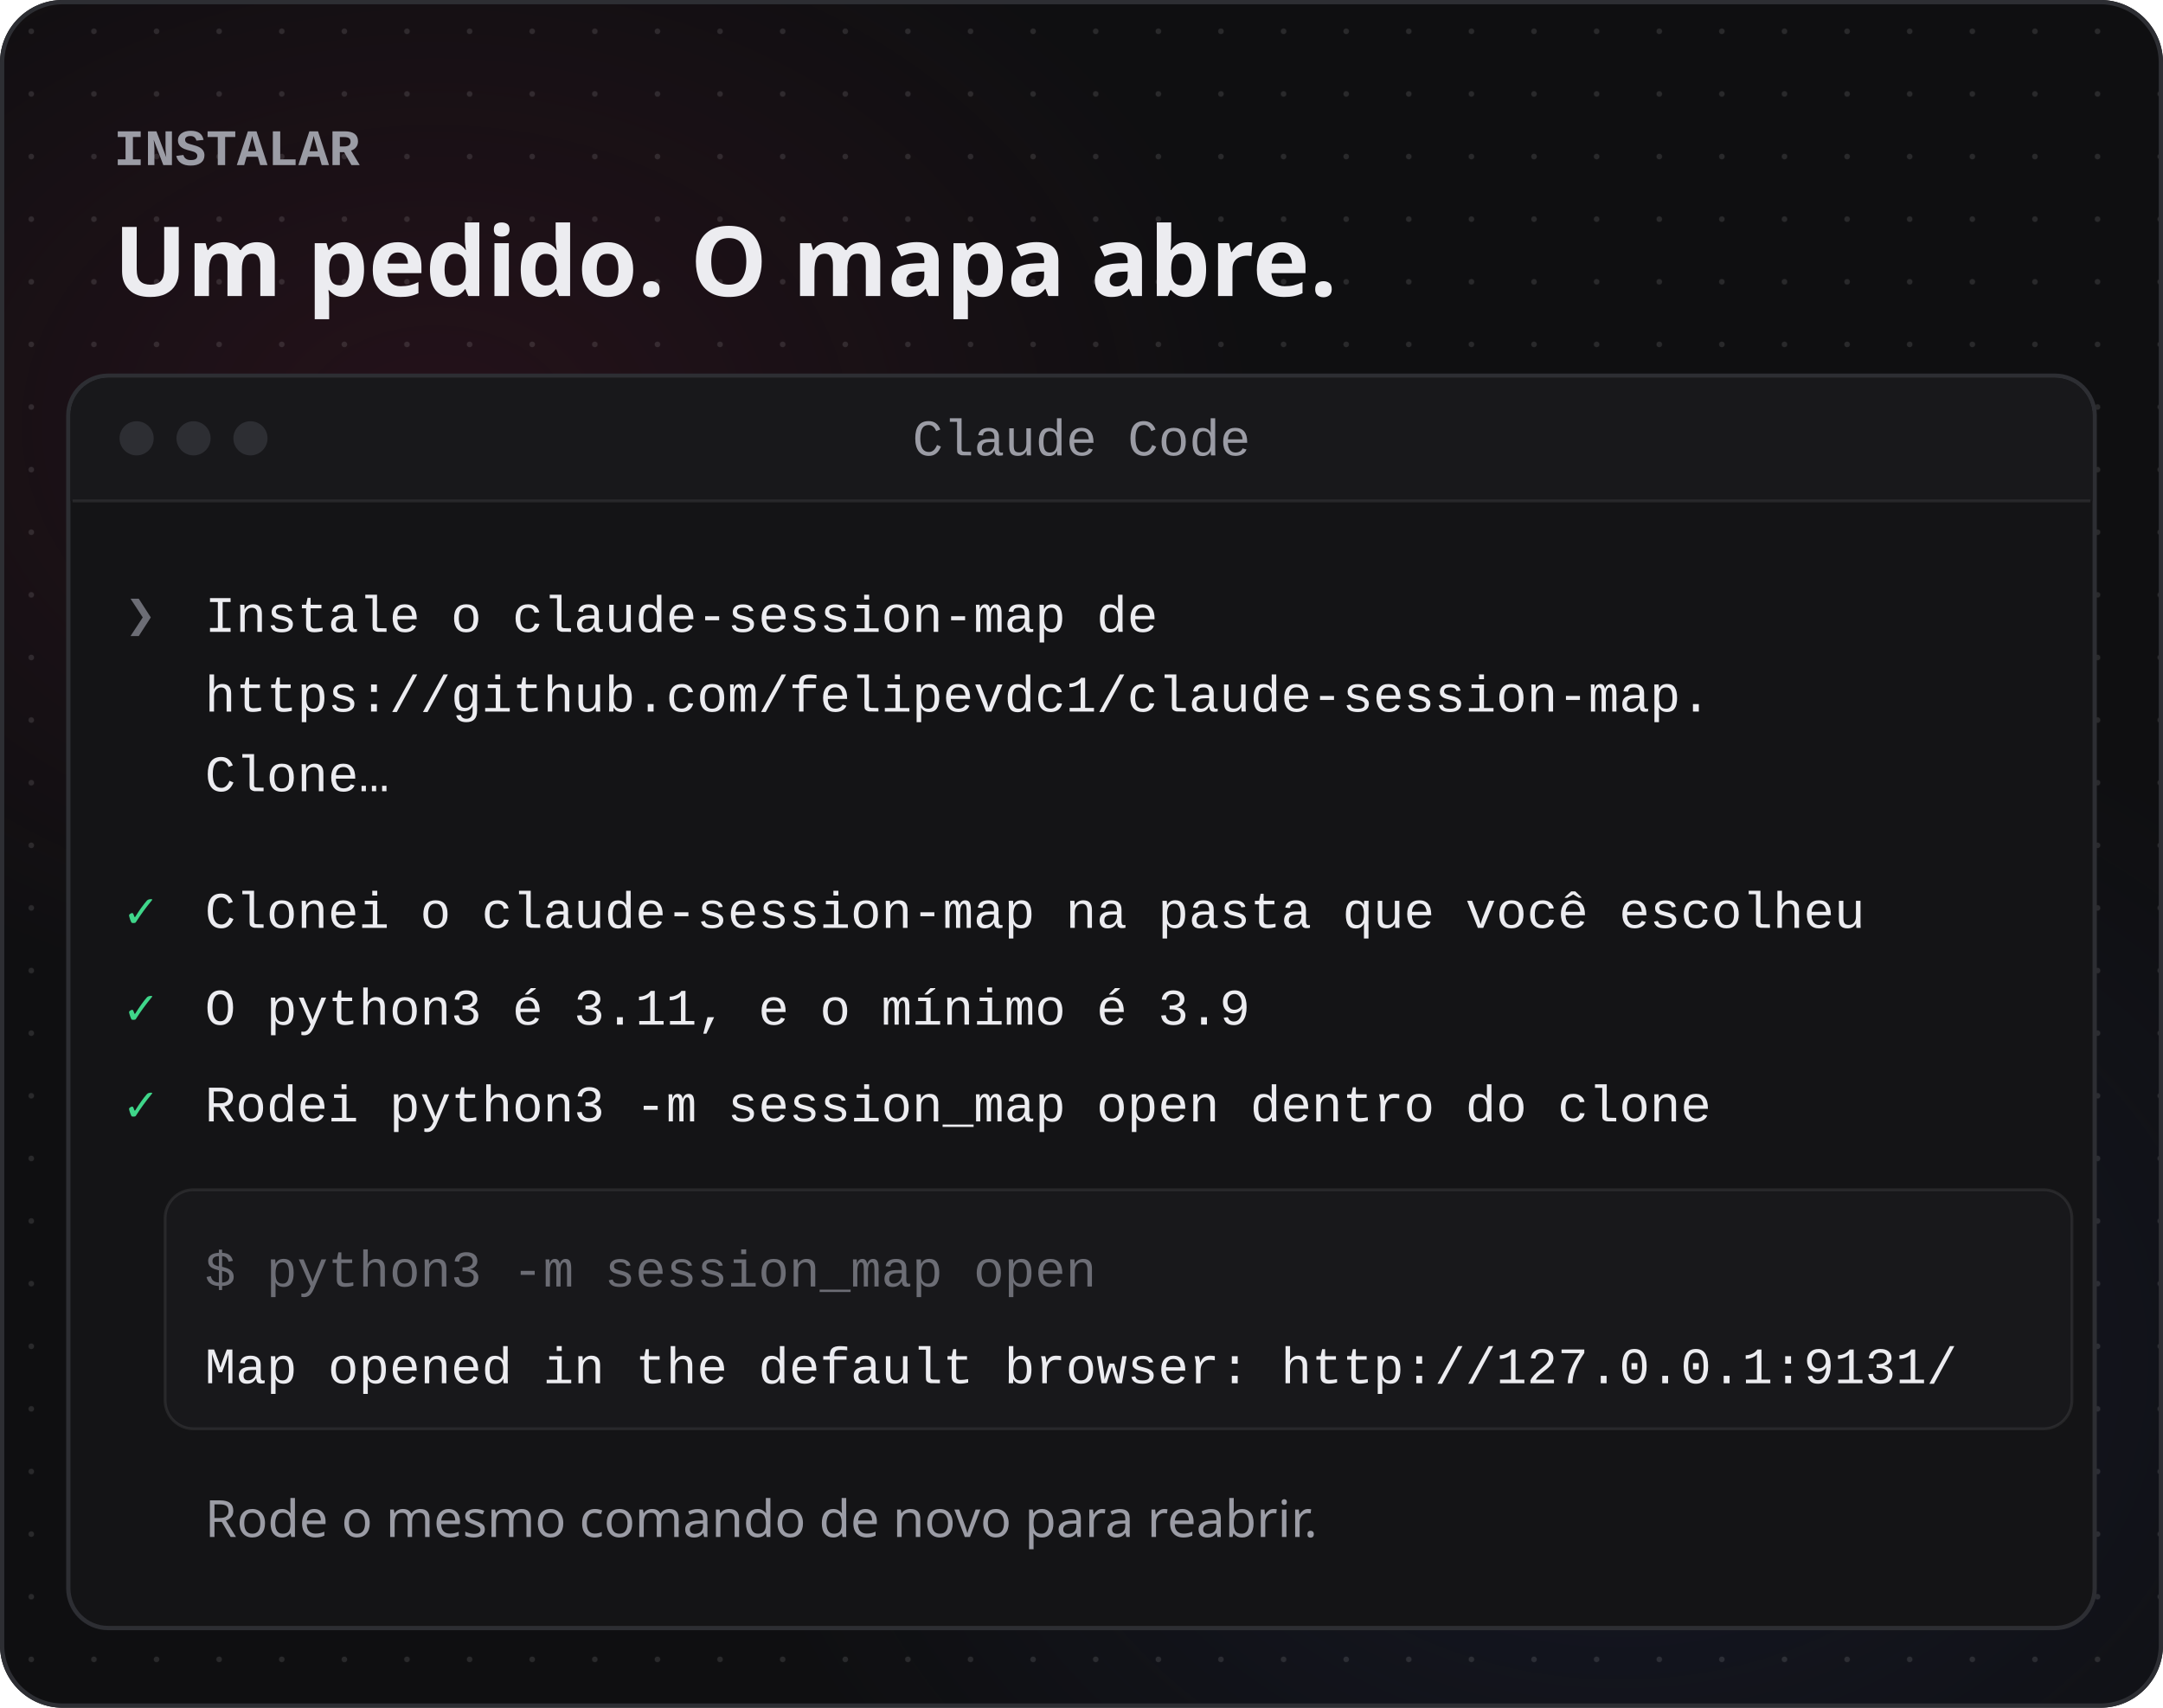
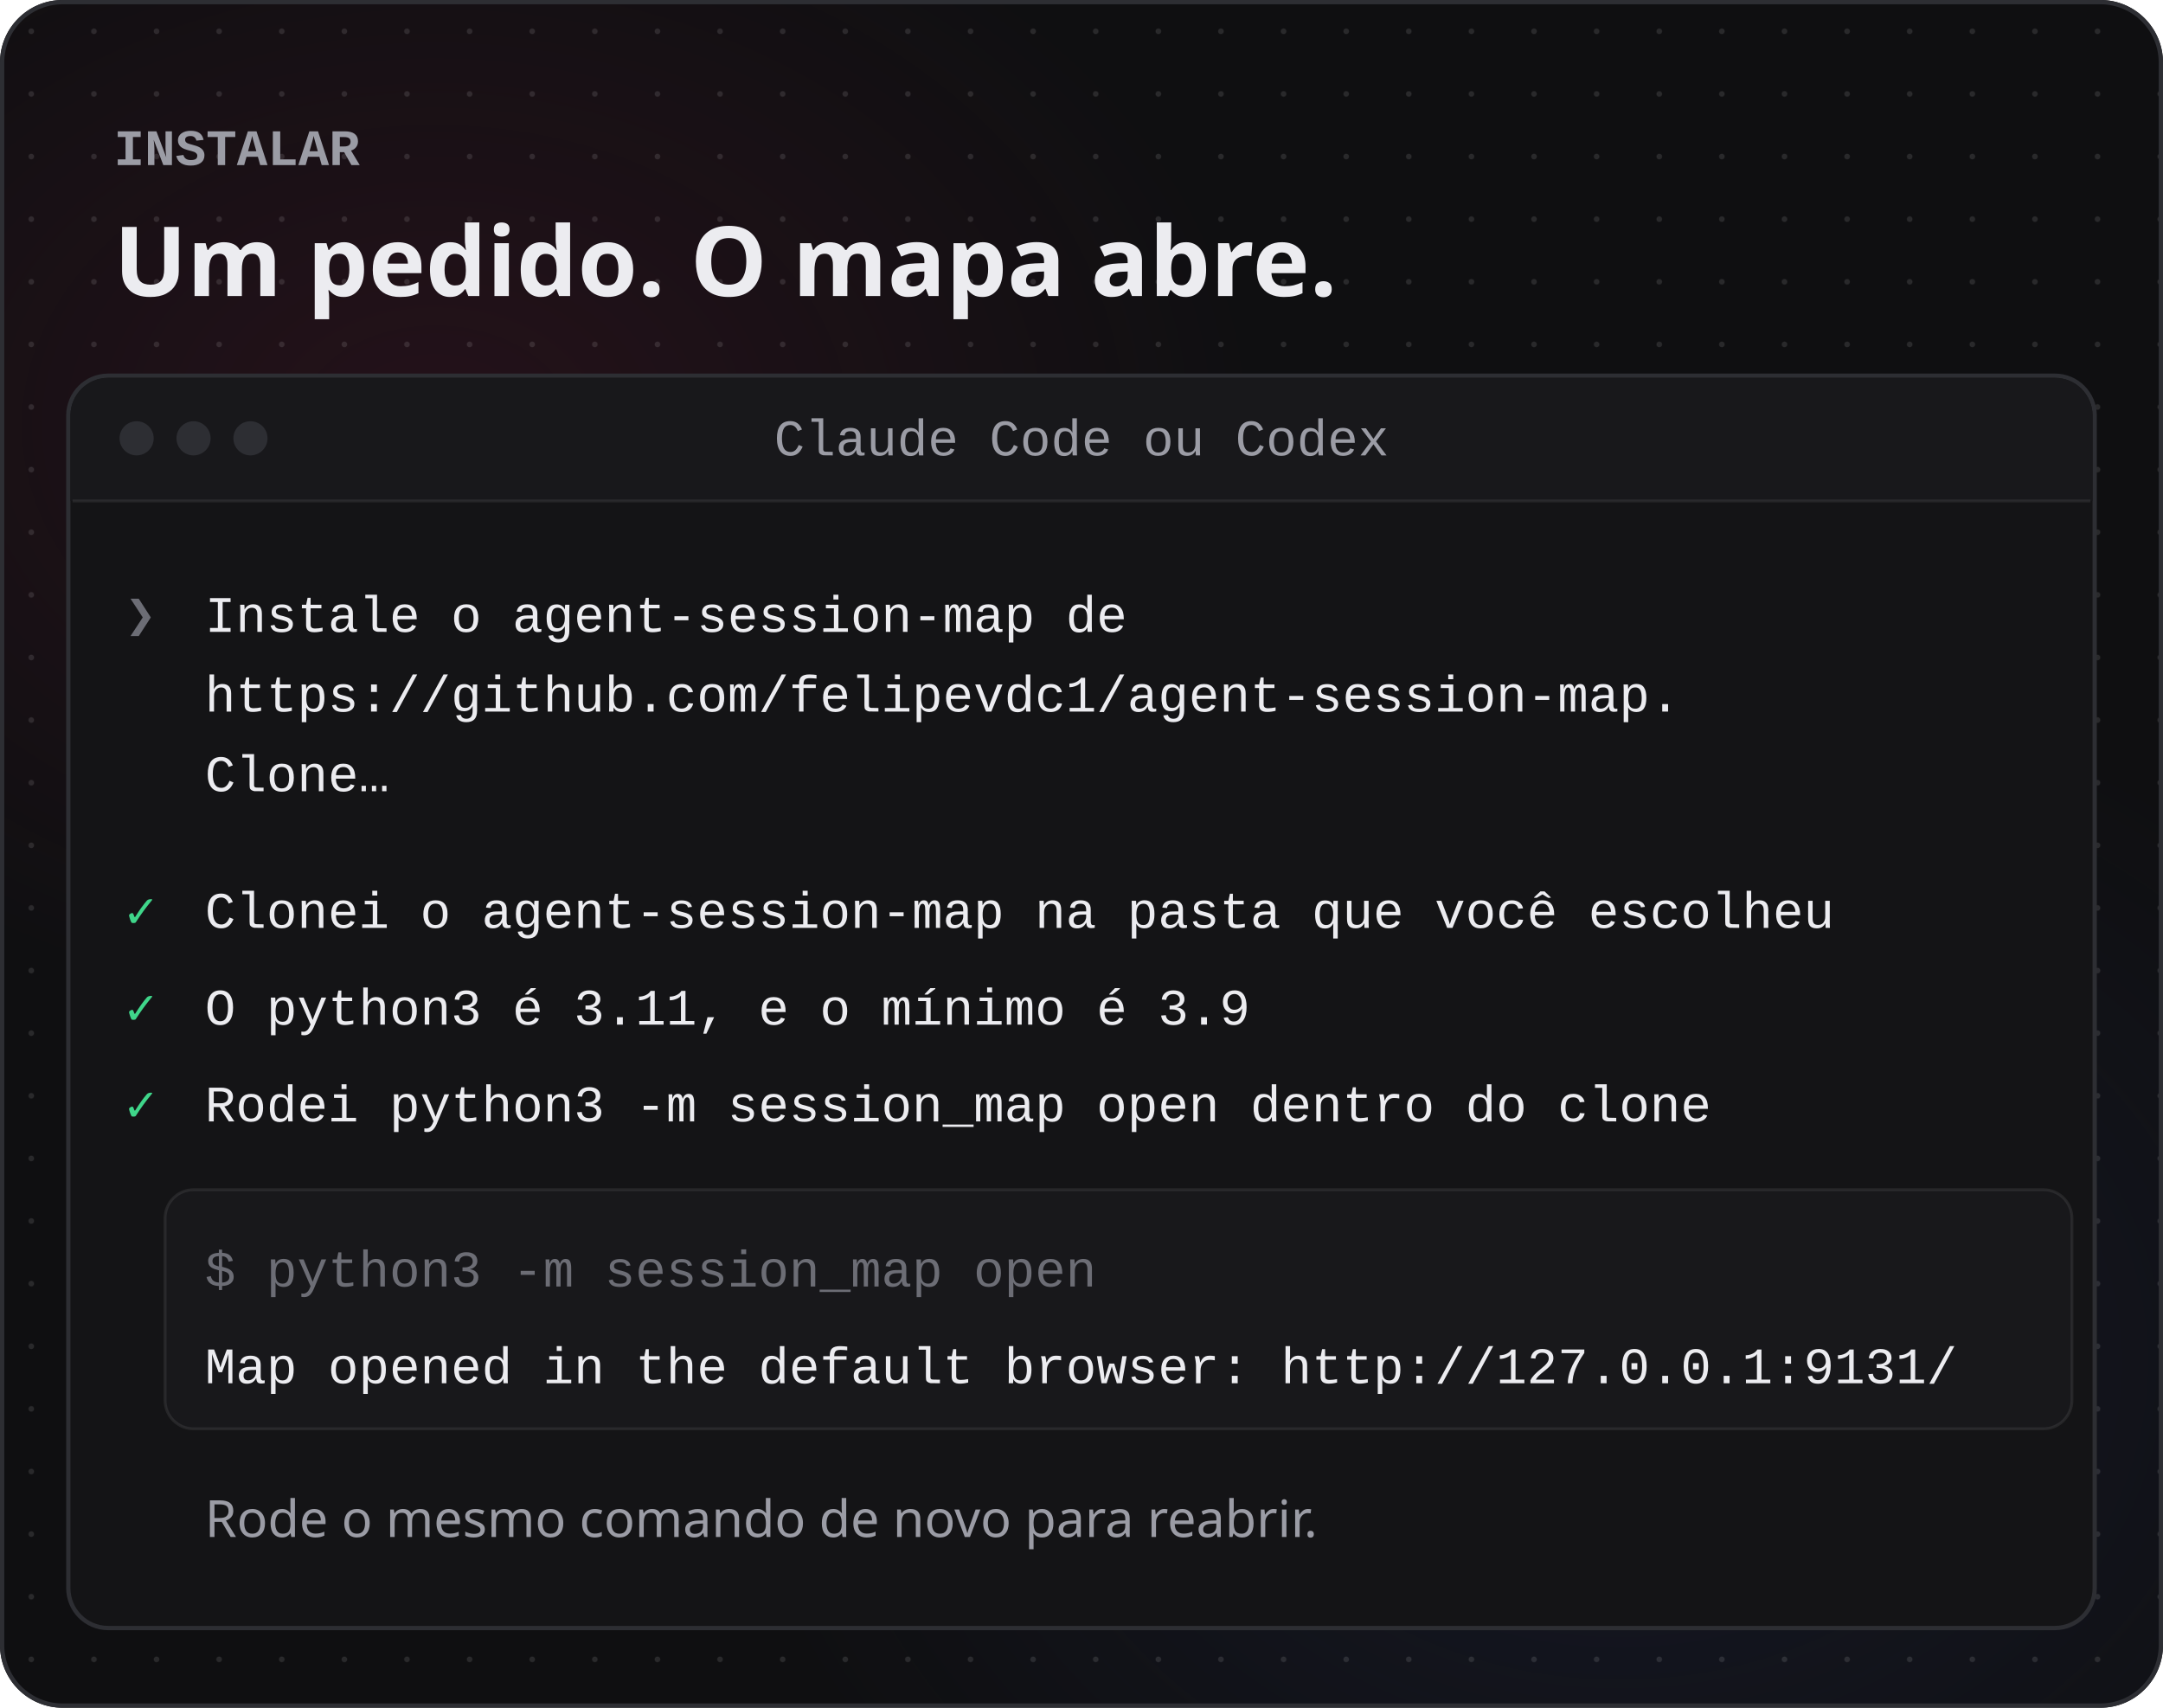
<svg xmlns="http://www.w3.org/2000/svg" viewBox="0 0 760 600" width="760" height="600" role="img" aria-labelledby="t d">
  <style>text{font-family:-apple-system,BlinkMacSystemFont,'Segoe UI','Noto Sans',Helvetica,Arial,sans-serif}.mono{font-family:ui-monospace,SFMono-Regular,'SF Mono',Menlo,Consolas,'Liberation Mono',monospace}.num{font-variant-numeric:tabular-nums}@keyframes l0{0%,6%{opacity:.3}9%,96%{opacity:1}100%{opacity:.3}}.l0{animation:l0 10s cubic-bezier(.23,1,.32,1) infinite}@keyframes l1{0%,16%{opacity:.3}19%,96%{opacity:1}100%{opacity:.3}}.l1{animation:l1 10s cubic-bezier(.23,1,.32,1) infinite}@keyframes l2{0%,26%{opacity:.3}29%,96%{opacity:1}100%{opacity:.3}}.l2{animation:l2 10s cubic-bezier(.23,1,.32,1) infinite}@keyframes l3{0%,36%{opacity:.3}39%,96%{opacity:1}100%{opacity:.3}}.l3{animation:l3 10s cubic-bezier(.23,1,.32,1) infinite}@keyframes l4{0%,46%{opacity:.3}49%,96%{opacity:1}100%{opacity:.3}}.l4{animation:l4 10s cubic-bezier(.23,1,.32,1) infinite}@keyframes l5{0%,56%{opacity:.3}59%,96%{opacity:1}100%{opacity:.3}}.l5{animation:l5 10s cubic-bezier(.23,1,.32,1) infinite}@media (prefers-reduced-motion:reduce){*{animation:none!important}}</style>
  <defs>
    <pattern id="dots" width="22" height="22" patternUnits="userSpaceOnUse">
      <circle cx="11" cy="11" r="1" fill="#ffffff1c" />
    </pattern>
    <radialGradient id="ga">
      <stop offset="0" stop-color="#7a1c3e33" />
      <stop offset=".7" stop-color="#7a1c3e00" />
    </radialGradient>
    <radialGradient id="gb">
      <stop offset="0" stop-color="#242e564d" />
      <stop offset=".7" stop-color="#242e5600" />
    </radialGradient>
    <filter id="glow" x="-20%" y="-40%" width="140%" height="180%">
      <feGaussianBlur stdDeviation="3" />
    </filter>
    <clipPath id="panel">
      <rect width="760" height="600" rx="22" />
    </clipPath>
  </defs>
  <g clip-path="url(#panel)">
    <rect width="760" height="600" fill="#0f0f11" />
    <ellipse cx="152" cy="150" rx="418" ry="300" fill="url(#ga)" />
    <ellipse cx="570" cy="480" rx="456" ry="360" fill="url(#gb)" />
    <rect width="760" height="600" fill="url(#dots)" />
  </g>
  <rect x=".75" y=".75" width="758.5" height="598.5" rx="21.25" fill="none" stroke="#2d2e33" stroke-width="1.5" />
  <text x="40" y="58" font-size="18" font-weight="700" class="mono" fill="#9b9ca5" data-free="1">INSTALAR</text>
  <text x="40" y="104" font-size="34" font-weight="800" fill="#ececf0" data-free="1">Um pedido. O mapa abre.</text>
  <rect x="24" y="132" width="712" height="440" rx="14" fill="#141416" stroke="#2d2e33" stroke-width="1.5" />
  <path d="M24.75,176 V146 A13.25,13.25 0 0 1 38,132.75 H722 A13.25,13.25 0 0 1 735.25,146 V176 Z" fill="#18181b" />
  <line x1="25.5" y1="176" x2="734.5" y2="176" stroke="#ffffff14" stroke-width="1" />
  <circle cx="48" cy="154" r="6" fill="#2d2e33" />
  <circle cx="68" cy="154" r="6" fill="#2d2e33" />
  <circle cx="88" cy="154" r="6" fill="#2d2e33" />
-   <text x="380" y="160" font-size="18" text-anchor="middle" class="mono" fill="#9b9ca5" data-free="1">Claude Code</text>
+   <text x="380" y="160" font-size="18" text-anchor="middle" class="mono" fill="#9b9ca5" data-free="1">Claude Code ou Codex</text>
  <g class="l0">
    <text x="44" y="222" font-size="18" font-weight="700" class="mono" fill="#6c6d75" data-box="44,204,22,26">❯</text>
-     <text x="72" y="222" font-size="18" class="mono" fill="#ececf0" data-box="72,204,648,26">Instale o claude-session-map de</text>
-     <text x="72" y="250" font-size="18" class="mono" fill="#ececf0" data-box="72,232,648,26">https://github.com/felipevdc1/claude-session-map.</text>
+     <text x="72" y="222" font-size="18" class="mono" fill="#ececf0" data-box="72,204,648,26">Instale o agent-session-map de</text>
+     <text x="72" y="250" font-size="18" class="mono" fill="#ececf0" data-box="72,232,648,26">https://github.com/felipevdc1/agent-session-map.</text>
    <text x="72" y="278" font-size="18" class="mono" fill="#ececf0" data-box="72,260,648,26">Clone…</text>
  </g>
  <g class="l1">
    <text x="44" y="326" font-size="18" font-weight="700" class="mono" fill="#3fd68a" data-box="44,308,22,26">✓</text>
-     <text x="72" y="326" font-size="18" class="mono" fill="#ececf0" data-box="72,308,648,26">Clonei o claude-session-map na pasta que você escolheu</text>
+     <text x="72" y="326" font-size="18" class="mono" fill="#ececf0" data-box="72,308,648,26">Clonei o agent-session-map na pasta que você escolheu</text>
  </g>
  <g class="l2">
    <text x="44" y="360" font-size="18" font-weight="700" class="mono" fill="#3fd68a" data-box="44,342,22,26">✓</text>
    <text x="72" y="360" font-size="18" class="mono" fill="#ececf0" data-box="72,342,648,26">O python3 é 3.11, e o mínimo é 3.9</text>
  </g>
  <g class="l3">
    <text x="44" y="394" font-size="18" font-weight="700" class="mono" fill="#3fd68a" data-box="44,376,22,26">✓</text>
    <text x="72" y="394" font-size="18" class="mono" fill="#ececf0" data-box="72,376,648,26">Rodei python3 -m session_map open dentro do clone</text>
  </g>
  <g class="l4">
    <rect x="58" y="418" width="670" height="84" rx="10" fill="#18181b" stroke="#ffffff14" stroke-width="1" />
    <text x="72" y="452" font-size="18" class="mono" fill="#6c6d75" data-box="72,418,648,40">$ python3 -m session_map open</text>
    <text x="72" y="486" font-size="18" class="mono" fill="#ececf0" data-box="72,460,648,40">Map opened in the default browser: http://127.0.0.1:9131/</text>
  </g>
  <g class="l5">
    <text x="72" y="540" font-size="18" fill="#9b9ca5" data-box="72,522,648,26">Rode o mesmo comando de novo para reabrir.</text>
  </g>
</svg>
